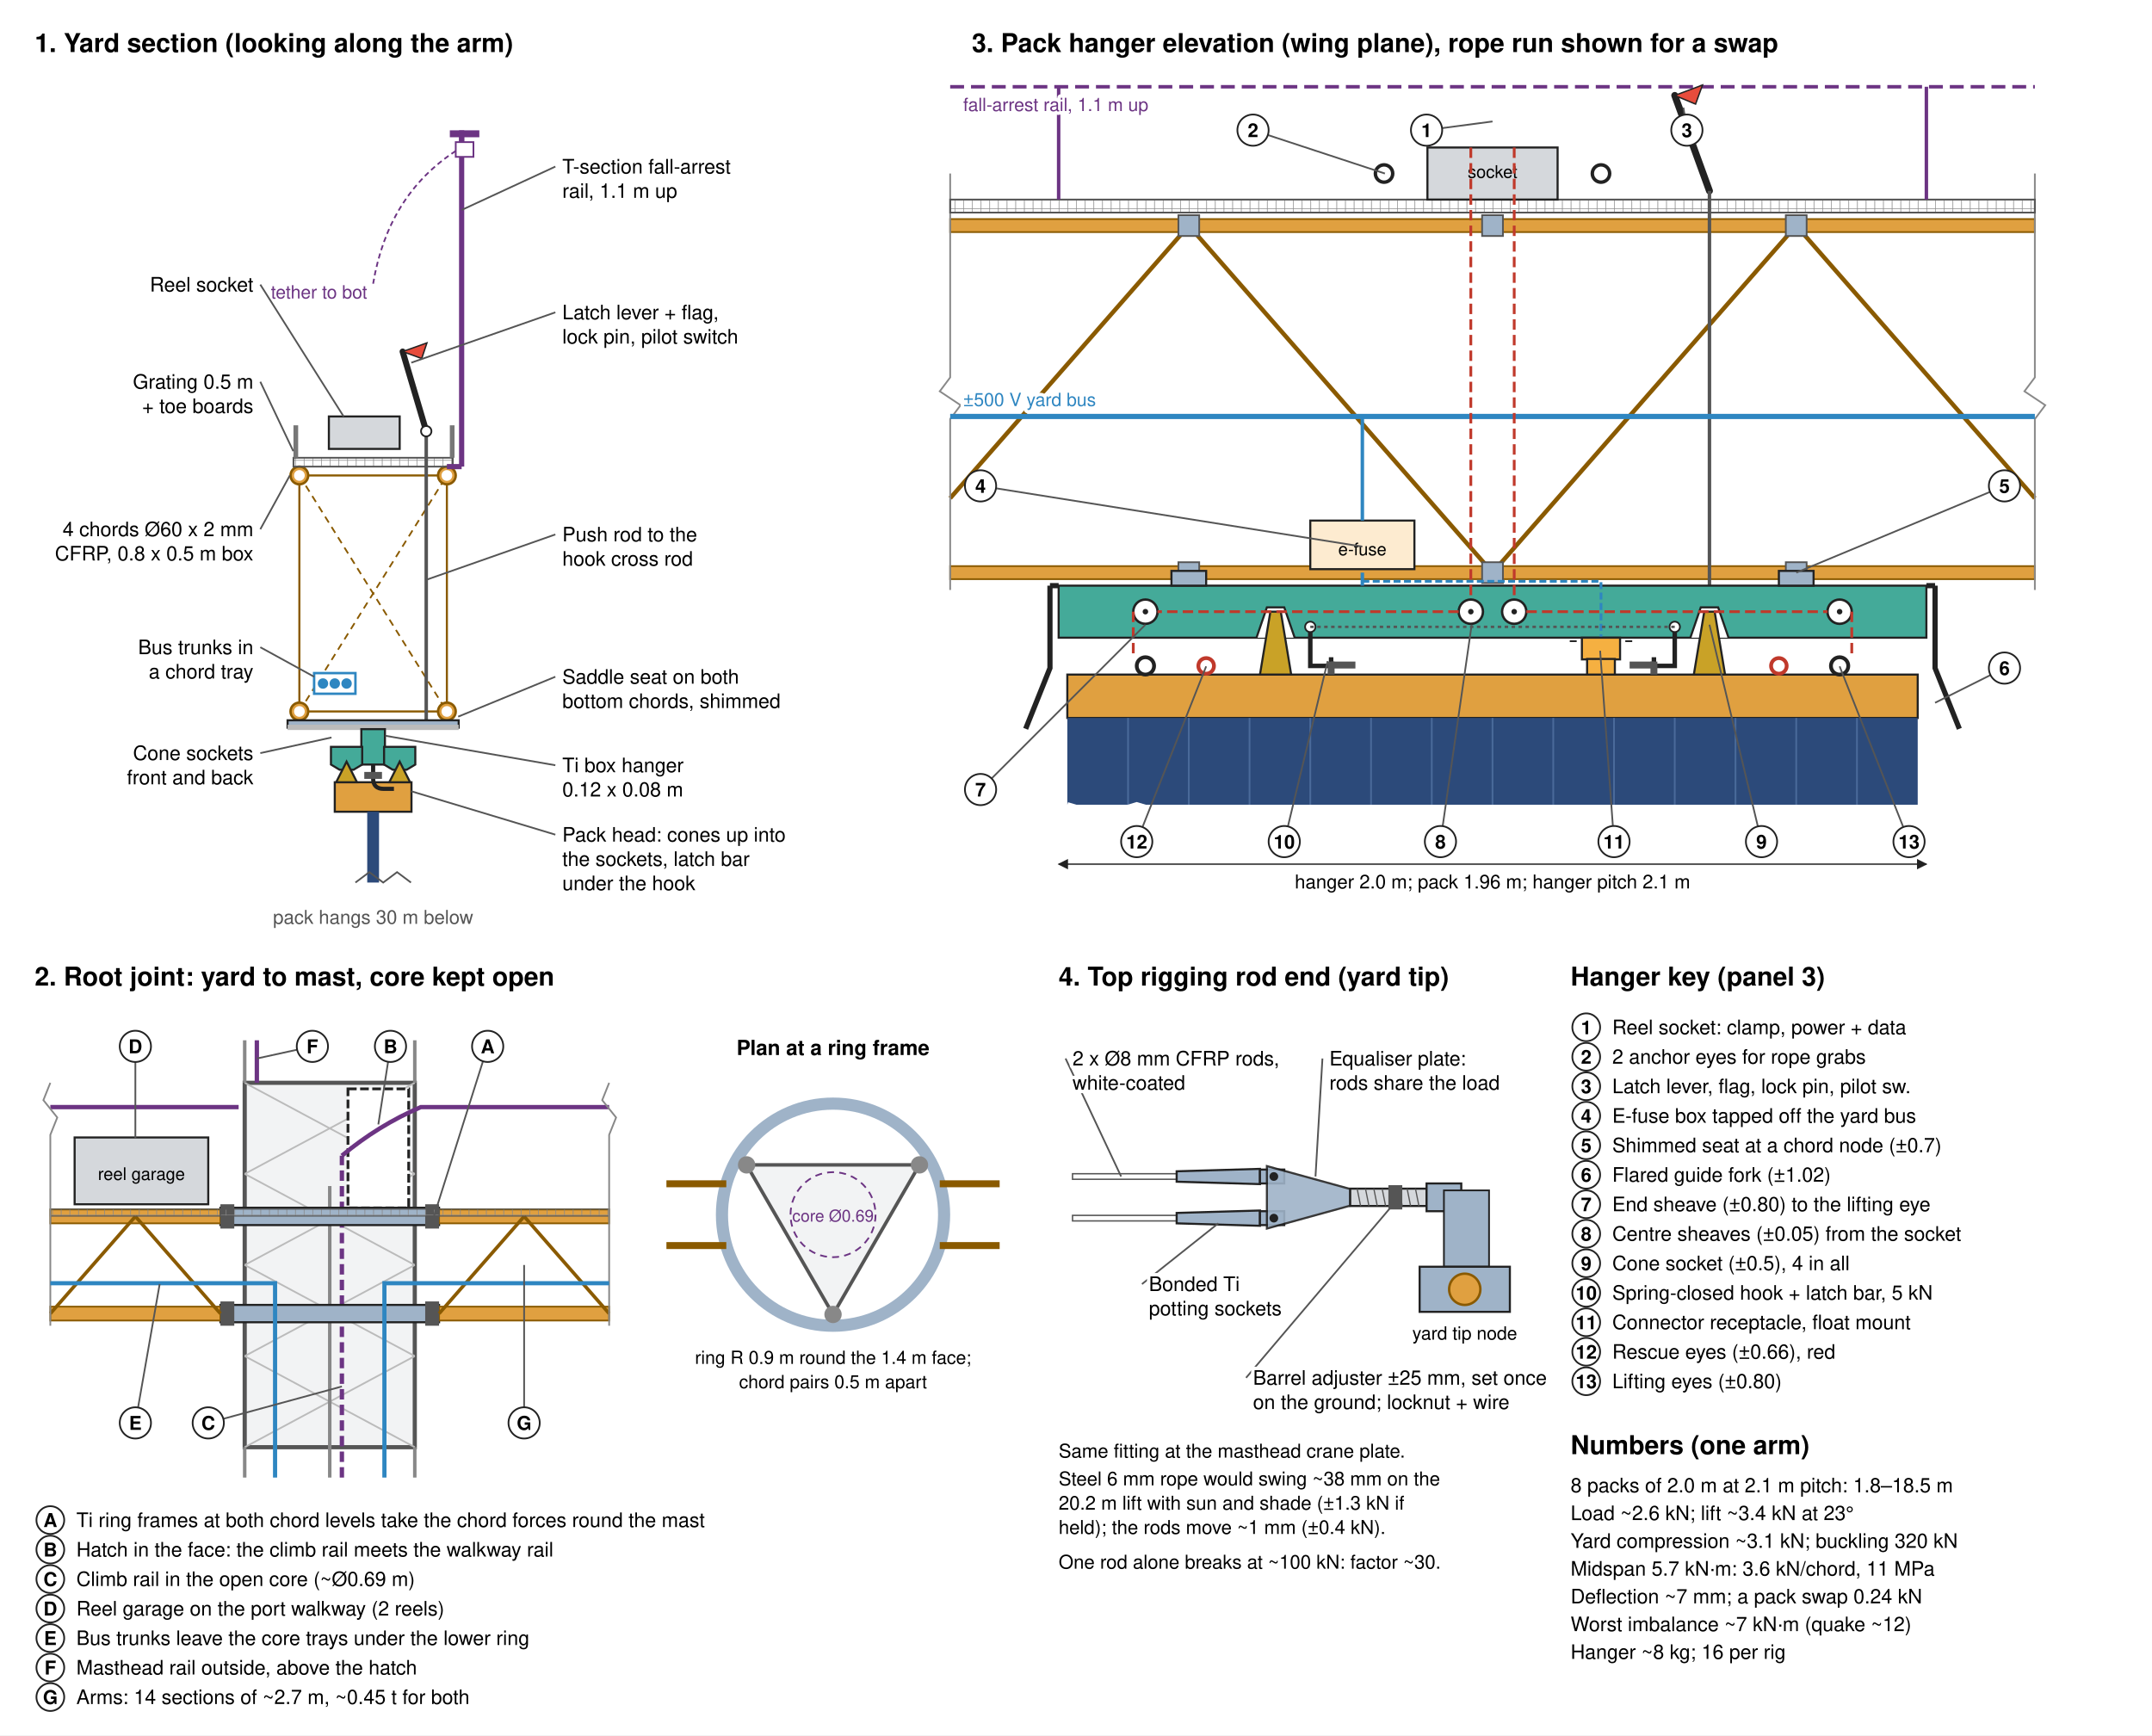
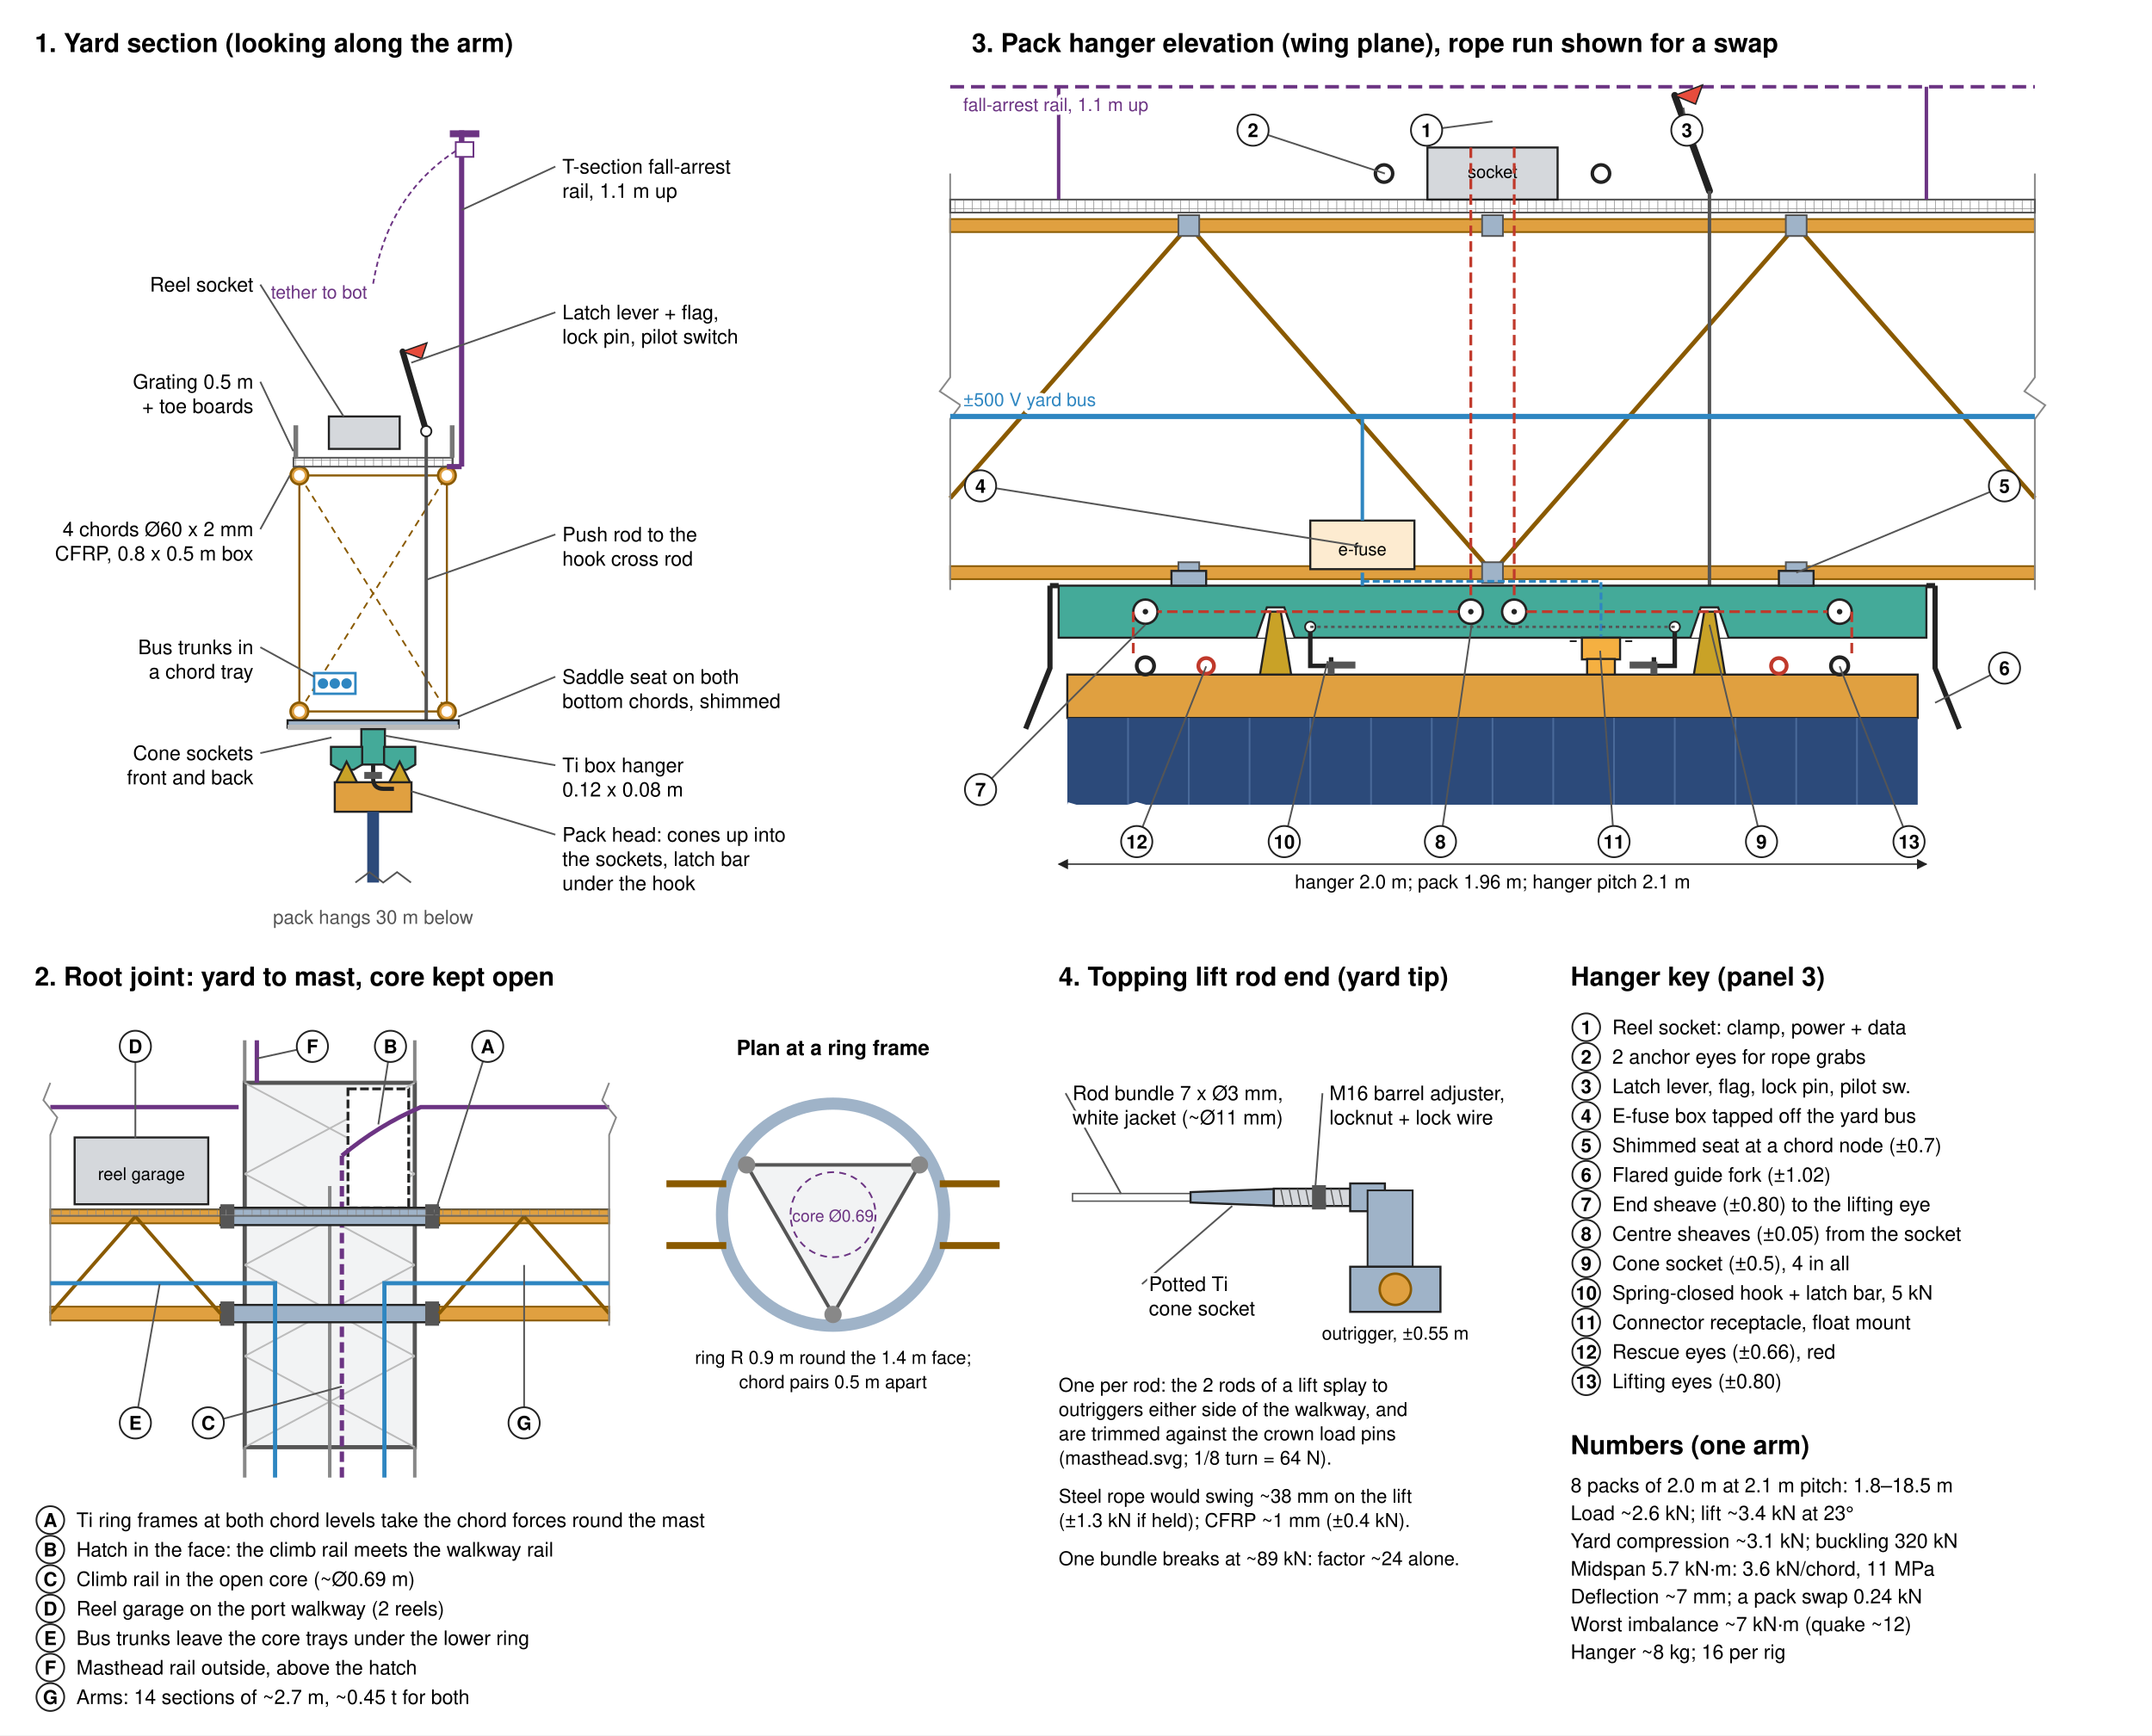
<svg xmlns="http://www.w3.org/2000/svg" viewBox="0 0 1240 1000" font-family="Helvetica, Arial, sans-serif" font-size="12">
  <rect width="1240" height="1000" fill="#fff" />
  <defs>
    <marker id="ar" viewBox="0 0 10 10" refX="9" refY="5" markerWidth="6" markerHeight="6" orient="auto-start-reverse">
      <path d="M0 0L10 5L0 10z" fill="#222" />
    </marker>
    <pattern id="gr" width="5" height="5" patternUnits="userSpaceOnUse">
      <path d="M0 0H5M0 0V5" stroke="#888" stroke-width="0.7" />
    </pattern>
  </defs>
  <style>.s{stroke:#222;stroke-width:1.2}.l{stroke:#555;stroke-width:1;fill:none}.rope{stroke:#c0392b;stroke-width:1.6;fill:none;stroke-dasharray:6 3}text{paint-order:stroke;stroke:#fff;stroke-width:4px;stroke-linejoin:round}.t{font-size:15px;font-weight:bold}.n{font-size:11px;font-weight:bold}</style>
  <text x="20" y="30" class="t">1. Yard section (looking along the arm)</text>
  <line x1="172.5" y1="410" x2="172.5" y2="274.0" stroke="#8a5a00" stroke-width="1.2" />
  <line x1="257.5" y1="410" x2="257.5" y2="274.0" stroke="#8a5a00" stroke-width="1.2" />
  <line x1="172.5" y1="410" x2="257.5" y2="274.0" stroke="#8a5a00" stroke-dasharray="4 3" />
  <line x1="172.5" y1="274.0" x2="257.5" y2="410" stroke="#8a5a00" stroke-dasharray="4 3" />
  <line x1="172.5" y1="410" x2="257.5" y2="410" stroke="#8a5a00" stroke-width="1.2" />
  <line x1="172.5" y1="274.0" x2="257.5" y2="274.0" stroke="#8a5a00" stroke-width="1.2" />
  <rect x="181.0" y="387.9" width="23.8" height="11.9" fill="#fff" stroke="#2e86c1" stroke-width="1.4" />
  <circle cx="186.1" cy="393.9" r="3" fill="#2e86c1" />
  <circle cx="192.9" cy="393.9" r="3" fill="#2e86c1" />
  <circle cx="199.7" cy="393.9" r="3" fill="#2e86c1" />
  <circle cx="172.5" cy="410.0" r="5.1" fill="#e0a040" stroke="#8a5a00" stroke-width="1.4" />
  <circle cx="172.5" cy="410.0" r="3.1" fill="#fff" stroke="none" />
  <circle cx="172.5" cy="274.0" r="5.1" fill="#e0a040" stroke="#8a5a00" stroke-width="1.4" />
  <circle cx="172.5" cy="274.0" r="3.1" fill="#fff" stroke="none" />
  <circle cx="257.5" cy="410.0" r="5.1" fill="#e0a040" stroke="#8a5a00" stroke-width="1.4" />
  <circle cx="257.5" cy="410.0" r="3.1" fill="#fff" stroke="none" />
  <circle cx="257.5" cy="274.0" r="5.1" fill="#e0a040" stroke="#8a5a00" stroke-width="1.4" />
  <circle cx="257.5" cy="274.0" r="3.1" fill="#fff" stroke="none" />
  <rect x="169.1" y="263.8" width="91.8" height="5.1" fill="url(#gr)" stroke="#555" />
  <rect x="169.1" y="245.1" width="2.7" height="18.7" fill="#777" />
  <rect x="259.2" y="245.1" width="2.7" height="18.7" fill="#777" />
  <line x1="266.0" y1="268.9" x2="266.0" y2="78.5" stroke="#6c3483" stroke-width="3" />
  <line x1="257.5" y1="268.9" x2="266.0" y2="268.9" stroke="#6c3483" stroke-width="3" />
  <rect x="259.2" y="75.1" width="17.0" height="4" fill="#6c3483" />
  <rect x="264.5" y="75.1" width="3" height="10" fill="#6c3483" />
  <rect x="262.6" y="81.9" width="10.2" height="8.5" fill="#fff" stroke="#6c3483" />
  <path d="M262.6 87.0 Q223.5 112.5 215.0 163.5" stroke="#6c3483" fill="none" stroke-dasharray="3 2" />
  <text x="211.6" y="172" text-anchor="end" font-size="10.5" fill="#6c3483">tether to bot</text>
  <rect x="189.5" y="240.0" width="40.8" height="18.7" fill="#d5d8dc" class="s" />
  <line x1="245.6" y1="416.8" x2="245.6" y2="248.5" stroke="#555" stroke-width="2" />
  <line x1="245.6" y1="248.5" x2="232.0" y2="202.6" stroke="#222" stroke-width="3.5" stroke-linecap="round" />
  <path d="M232.0 202.6 l14 -5 l-3 9 z" fill="#e74c3c" stroke="#222" stroke-width="0.8" />
  <circle cx="245.6" cy="248.5" r="3" fill="#fff" stroke="#222" />
  <rect x="165.7" y="415.1" width="98.6" height="4.25" fill="#9fb3c8" class="s" />
  <rect x="165.7" y="417.65" width="98.6" height="3.04" fill="#bbb" />
  <rect x="208.2" y="420.2" width="13.6" height="20.4" fill="#4a9" class="s" />
  <path d="M190.7 430.4 h18 v10.2 l-5 3 h-8 l-5 -3 z" fill="#4a9" class="s" />
  <path d="M221.3 430.4 h18 v10.2 l-5 3 h-8 l-5 -3 z" fill="#4a9" class="s" />
  <rect x="192.9" y="450.8" width="44.2" height="17.0" fill="#e0a040" class="s" />
  <path d="M193.7 450.8 L199.7 438.9 L205.7 450.8 z" fill="#c9a227" class="s" />
  <path d="M224.3 450.8 L230.3 438.9 L236.3 450.8 z" fill="#c9a227" class="s" />
  <path d="M215.0 440.6 v8 q0 6 6 6 h6" stroke="#222" stroke-width="2.4" fill="none" />
  <rect x="209.9" y="444.85" width="10.2" height="4" fill="#555" />
  <rect x="211.6" y="467.8" width="6.8" height="40.8" fill="#2c4a7a" />
  <path d="M204.8 508.6 l8 -6 l8 6 l8 -6 l8 6" stroke="#555" fill="none" />
  <path d="M167 274L150 305" class="l" />
  <text x="146" y="309" text-anchor="end" font-size="11.5">4 chords Ø60 x 2 mm</text>
  <text x="146" y="323" text-anchor="end" font-size="11.5">CFRP, 0.8 x 0.5 m box</text>
  <path d="M169 260L150 220" class="l" />
  <text x="146" y="224" text-anchor="end" font-size="11.5">Grating 0.5 m</text>
  <text x="146" y="238" text-anchor="end" font-size="11.5">+ toe boards</text>
  <path d="M198 240L150 164" class="l" />
  <text x="146" y="168" text-anchor="end" font-size="11.5">Reel socket</text>
  <path d="M266 121L320 96" class="l" />
  <text x="324" y="100" text-anchor="start" font-size="11.5">T-section fall-arrest</text>
  <text x="324" y="114" text-anchor="start" font-size="11.5">rail, 1.1 m up</text>
  <path d="M237 209L320 180" class="l" />
  <text x="324" y="184" text-anchor="start" font-size="11.5">Latch lever + flag,</text>
  <text x="324" y="198" text-anchor="start" font-size="11.5">lock pin, pilot switch</text>
  <path d="M246 334L320 308" class="l" />
  <text x="324" y="312" text-anchor="start" font-size="11.5">Push rod to the</text>
  <text x="324" y="326" text-anchor="start" font-size="11.5">hook cross rod</text>
  <path d="M181 390L150 373" class="l" />
  <text x="146" y="377" text-anchor="end" font-size="11.5">Bus trunks in</text>
  <text x="146" y="391" text-anchor="end" font-size="11.5">a chord tray</text>
  <path d="M264 413L320 390" class="l" />
  <text x="324" y="394" text-anchor="start" font-size="11.5">Saddle seat on both</text>
  <text x="324" y="408" text-anchor="start" font-size="11.5">bottom chords, shimmed</text>
  <path d="M222 424L320 441" class="l" />
  <text x="324" y="445" text-anchor="start" font-size="11.5">Ti box hanger</text>
  <text x="324" y="459" text-anchor="start" font-size="11.5">0.12 x 0.08 m</text>
  <path d="M237 456L320 481" class="l" />
  <text x="324" y="485" text-anchor="start" font-size="11.5">Pack head: cones up into</text>
  <text x="324" y="499" text-anchor="start" font-size="11.5">the sockets, latch bar</text>
  <text x="324" y="513" text-anchor="start" font-size="11.5">under the hook</text>
  <path d="M191 425L150 434" class="l" />
  <text x="146" y="438" text-anchor="end" font-size="11.5">Cone sockets</text>
  <text x="146" y="452" text-anchor="end" font-size="11.5">front and back</text>
  <text x="215" y="532.4" text-anchor="middle" font-size="11" fill="#555">pack hangs 30 m below</text>
  <text x="560" y="30" class="t">3. Pack hanger elevation (wing plane), rope run shown for a swap</text>
  <rect x="547.5" y="326.25" width="625.0" height="7.5" fill="#e0a040" stroke="#8a5a00" />
  <rect x="547.5" y="126.25" width="625.0" height="7.5" fill="#e0a040" stroke="#8a5a00" />
  <line x1="547.5" y1="287.1" x2="685.0" y2="130.0" stroke="#8a5a00" stroke-width="2.5" />
  <line x1="685.0" y1="130.0" x2="860.0" y2="330.0" stroke="#8a5a00" stroke-width="2.5" />
  <line x1="860.0" y1="330.0" x2="1035.0" y2="130.0" stroke="#8a5a00" stroke-width="2.5" />
  <line x1="1035.0" y1="130.0" x2="1172.5" y2="287.1" stroke="#8a5a00" stroke-width="2.5" />
  <rect x="679.0" y="324" width="12" height="12" fill="#9fb3c8" stroke="#555" />
  <rect x="679.0" y="124.0" width="12" height="12" fill="#9fb3c8" stroke="#555" />
  <rect x="854" y="324" width="12" height="12" fill="#9fb3c8" stroke="#555" />
  <rect x="854" y="124.0" width="12" height="12" fill="#9fb3c8" stroke="#555" />
  <rect x="1029.0" y="324" width="12" height="12" fill="#9fb3c8" stroke="#555" />
  <rect x="1029.0" y="124.0" width="12" height="12" fill="#9fb3c8" stroke="#555" />
  <path d="M547.5 100.0 V217.5 l-6 8 l12 8 l-6 8 V340.0" stroke="#888" fill="none" />
  <path d="M1172.5 100.0 V217.5 l-6 8 l12 8 l-6 8 V340.0" stroke="#888" fill="none" />
  <rect x="547.5" y="115.0" width="625.0" height="7.5" fill="url(#gr)" stroke="#555" />
  <line x1="610.0" y1="115.0" x2="610.0" y2="50.0" stroke="#6c3483" stroke-width="2" />
  <line x1="1110.0" y1="115.0" x2="1110.0" y2="50.0" stroke="#6c3483" stroke-width="2" />
  <line x1="547.5" y1="50.0" x2="1172.5" y2="50.0" stroke="#6c3483" stroke-width="2" stroke-dasharray="8 4" />
  <rect x="822.5" y="85.0" width="75.0" height="30.0" fill="#d5d8dc" class="s" />
  <text x="860" y="102.5" text-anchor="middle" font-size="10" style="stroke:none">socket</text>
  <circle cx="797.5" cy="100.0" r="5" fill="none" stroke="#222" stroke-width="2" />
  <circle cx="922.5" cy="100.0" r="5" fill="none" stroke="#222" stroke-width="2" />
  <line x1="985.0" y1="110.0" x2="965.0" y2="55.0" stroke="#222" stroke-width="4" stroke-linecap="round" />
  <path d="M965.0 55.0 l16 -6 l-4 11 z" fill="#e74c3c" stroke="#222" stroke-width="0.8" />
  <line x1="985.0" y1="110.0" x2="985.0" y2="350.0" stroke="#555" stroke-width="2" />
  <rect x="610.0" y="337.5" width="500.0" height="30.0" fill="#4a9" class="s" />
  <rect x="675.0" y="329" width="20" height="8.5" fill="#9fb3c8" class="s" />
  <rect x="1025.0" y="329" width="20" height="8.5" fill="#9fb3c8" class="s" />
  <rect x="755.0" y="300.0" width="60.0" height="28.0" fill="#fdebd0" class="s" />
  <text x="785.0" y="320.0" text-anchor="middle" font-size="10" style="stroke:none">e-fuse</text>
  <line x1="785.0" y1="300.0" x2="785.0" y2="240.0" stroke="#2e86c1" stroke-width="2" />
  <line x1="547.5" y1="240.0" x2="1172.5" y2="240.0" stroke="#2e86c1" stroke-width="3" />
  <line x1="785.0" y1="330.0" x2="785.0" y2="337.5" stroke="#2e86c1" stroke-width="2" />
  <path d="M785.0 335.0 H922.5 V367.5" stroke="#2e86c1" stroke-width="1.6" fill="none" stroke-dasharray="4 2" />
  <path d="M605.0 337.5 V385.0 L591.0 420.0" stroke="#222" stroke-width="3" fill="none" />
  <path d="M610.0 337.5 H605.0" stroke="#222" stroke-width="3" />
  <path d="M1115.0 337.5 V385.0 L1129.0 420.0" stroke="#222" stroke-width="3" fill="none" />
  <path d="M1110.0 337.5 H1115.0" stroke="#222" stroke-width="3" />
  <circle cx="847.5" cy="352.5" r="7" fill="#fff" stroke="#222" stroke-width="1.4" />
  <circle cx="847.5" cy="352.5" r="1.6" fill="#222" />
  <circle cx="872.5" cy="352.5" r="7" fill="#fff" stroke="#222" stroke-width="1.4" />
  <circle cx="872.5" cy="352.5" r="1.6" fill="#222" />
  <circle cx="660.0" cy="352.5" r="7" fill="#fff" stroke="#222" stroke-width="1.4" />
  <circle cx="660.0" cy="352.5" r="1.6" fill="#222" />
  <circle cx="1060.0" cy="352.5" r="7" fill="#fff" stroke="#222" stroke-width="1.4" />
  <circle cx="1060.0" cy="352.5" r="1.6" fill="#222" />
  <path d="M724.0 367.5 L730.0 350.0 H740.0 L746.0 367.5" fill="#fff" stroke="#222" stroke-width="1.2" />
  <path d="M755.0 361.25 V383.75 h12 v-5" stroke="#222" stroke-width="2.6" fill="none" />
  <circle cx="755.0" cy="361.25" r="3" fill="#fff" stroke="#222" />
  <path d="M974.0 367.5 L980.0 350.0 H990.0 L996.0 367.5" fill="#fff" stroke="#222" stroke-width="1.2" />
  <path d="M965.0 361.25 V383.75 h-12 v-5" stroke="#222" stroke-width="2.6" fill="none" />
  <circle cx="965.0" cy="361.25" r="3" fill="#fff" stroke="#222" />
  <line x1="755.0" y1="361.25" x2="965.0" y2="361.25" stroke="#555" stroke-width="1.4" stroke-dasharray="2 2" />
  <rect x="911.5" y="367.5" width="22" height="12.5" fill="#f5b041" class="s" />
  <path d="M908.5 369.5 h-4 M936.5 369.5 h4" stroke="#222" />
  <rect x="615.0" y="388.75" width="490.0" height="25.0" fill="#e0a040" class="s" />
  <rect x="615.0" y="413.75" width="490.0" height="50.0" fill="#2c4a7a" />
  <line x1="650.0" y1="413.75" x2="650.0" y2="463.75" stroke="#4a6a9a" />
  <line x1="685.0" y1="413.75" x2="685.0" y2="463.75" stroke="#4a6a9a" />
  <line x1="720.0" y1="413.75" x2="720.0" y2="463.75" stroke="#4a6a9a" />
  <line x1="755.0" y1="413.75" x2="755.0" y2="463.75" stroke="#4a6a9a" />
  <line x1="790.0" y1="413.75" x2="790.0" y2="463.75" stroke="#4a6a9a" />
  <line x1="825.0" y1="413.75" x2="825.0" y2="463.75" stroke="#4a6a9a" />
  <line x1="860.0" y1="413.75" x2="860.0" y2="463.75" stroke="#4a6a9a" />
  <line x1="895.0" y1="413.75" x2="895.0" y2="463.75" stroke="#4a6a9a" />
  <line x1="930.0" y1="413.75" x2="930.0" y2="463.75" stroke="#4a6a9a" />
  <line x1="965.0" y1="413.75" x2="965.0" y2="463.75" stroke="#4a6a9a" />
  <line x1="1000.0" y1="413.75" x2="1000.0" y2="463.75" stroke="#4a6a9a" />
  <line x1="1035.0" y1="413.75" x2="1035.0" y2="463.75" stroke="#4a6a9a" />
  <line x1="1070.0" y1="413.75" x2="1070.0" y2="463.75" stroke="#4a6a9a" />
  <path d="M615.0 463.75 l20 6 l20 -6 l20 6" stroke="#fff" fill="none" stroke-width="3" />
  <path d="M726.0 388.75 L732.0 352.5 H738.0 L744.0 388.75 z" fill="#c9a227" class="s" />
  <rect x="765.0" y="381.25" width="4" height="7.5" fill="#555" />
  <rect x="767.0" y="381.25" width="14" height="4" fill="#555" />
  <circle cx="660.0" cy="383.75" r="5" fill="none" stroke="#222" stroke-width="2.2" />
  <circle cx="695.0" cy="383.75" r="4.5" fill="none" stroke="#c0392b" stroke-width="2.2" />
  <path d="M976.0 388.75 L982.0 352.5 H988.0 L994.0 388.75 z" fill="#c9a227" class="s" />
  <rect x="951.0" y="381.25" width="4" height="7.5" fill="#555" />
  <rect x="939.0" y="381.25" width="14" height="4" fill="#555" />
  <circle cx="1060.0" cy="383.75" r="5" fill="none" stroke="#222" stroke-width="2.2" />
  <circle cx="1025.0" cy="383.75" r="4.5" fill="none" stroke="#c0392b" stroke-width="2.2" />
  <rect x="914.5" y="379.75" width="16" height="9" fill="#f5b041" class="s" />
  <path d="M847.5 85.0 V345.5 M840.5 352.5 H667.0 M653.0 352.5 V378.75" class="rope" />
  <path d="M872.5 85.0 V345.5 M879.5 352.5 H1053.0 M1067.0 352.5 V378.75" class="rope" />
  <path d="M860 70L822 75" class="l" />
  <circle cx="822" cy="75" r="9" fill="#fff" stroke="#222" />
  <text x="822" y="79" text-anchor="middle" class="n" style="stroke:none">1</text>
  <path d="M798 100L722 75" class="l" />
  <circle cx="722" cy="75" r="9" fill="#fff" stroke="#222" />
  <text x="722" y="79" text-anchor="middle" class="n" style="stroke:none">2</text>
  <path d="M970 62L972 75" class="l" />
  <circle cx="972" cy="75" r="9" fill="#fff" stroke="#222" />
  <text x="972" y="79" text-anchor="middle" class="n" style="stroke:none">3</text>
  <path d="M785 315L565 280" class="l" />
  <circle cx="565" cy="280" r="9" fill="#fff" stroke="#222" />
  <text x="565" y="284" text-anchor="middle" class="n" style="stroke:none">4</text>
  <path d="M1035 330L1155 280" class="l" />
  <circle cx="1155" cy="280" r="9" fill="#fff" stroke="#222" />
  <text x="1155" y="284" text-anchor="middle" class="n" style="stroke:none">5</text>
  <path d="M1115 405L1155 385" class="l" />
  <circle cx="1155" cy="385" r="9" fill="#fff" stroke="#222" />
  <text x="1155" y="389" text-anchor="middle" class="n" style="stroke:none">6</text>
  <path d="M660 360L565 455" class="l" />
  <circle cx="565" cy="455" r="9" fill="#fff" stroke="#222" />
  <text x="565" y="459" text-anchor="middle" class="n" style="stroke:none">7</text>
  <path d="M848 360L830 485" class="l" />
  <circle cx="830" cy="485" r="9" fill="#fff" stroke="#222" />
  <text x="830" y="489" text-anchor="middle" class="n" style="stroke:none">8</text>
  <path d="M985 360L1015 485" class="l" />
  <circle cx="1015" cy="485" r="9" fill="#fff" stroke="#222" />
  <text x="1015" y="489" text-anchor="middle" class="n" style="stroke:none">9</text>
  <path d="M765 381L740 485" class="l" />
  <circle cx="740" cy="485" r="9" fill="#fff" stroke="#222" />
  <text x="740" y="489" text-anchor="middle" class="n" style="stroke:none">10</text>
  <path d="M922 375L930 485" class="l" />
  <circle cx="930" cy="485" r="9" fill="#fff" stroke="#222" />
  <text x="930" y="489" text-anchor="middle" class="n" style="stroke:none">11</text>
  <path d="M695 384L655 485" class="l" />
  <circle cx="655" cy="485" r="9" fill="#fff" stroke="#222" />
  <text x="655" y="489" text-anchor="middle" class="n" style="stroke:none">12</text>
  <path d="M1060 384L1100 485" class="l" />
  <circle cx="1100" cy="485" r="9" fill="#fff" stroke="#222" />
  <text x="1100" y="489" text-anchor="middle" class="n" style="stroke:none">13</text>
  <text x="555.0" y="64.0" font-size="10.5" fill="#6c3483">fall-arrest rail, 1.1 m up</text>
  <text x="555.0" y="234.0" font-size="10.5" fill="#2e86c1">±500 V yard bus</text>
  <path d="M610.0 498H1110.0" class="l" marker-start="url(#ar)" marker-end="url(#ar)" />
  <text x="860" y="512" text-anchor="middle" font-size="11">hanger 2.0 m; pack 1.96 m; hanger pitch 2.1 m</text>
  <text x="20" y="568" class="t">2. Root joint: yard to mast, core kept open</text>
  <rect x="141.0" y="624.0" width="98.0" height="210.0" fill="#f2f3f4" stroke="#555" stroke-width="2.4" />
  <path d="M141.0 834.0 L239.0 781.5 M239.0 834.0 L141.0 781.5" stroke="#bbb" />
  <path d="M141.0 781.5 L239.0 729.0 M239.0 781.5 L141.0 729.0" stroke="#bbb" />
  <path d="M141.0 729.0 L239.0 676.5 M239.0 729.0 L141.0 676.5" stroke="#bbb" />
  <path d="M141.0 676.5 L239.0 624.0 M239.0 676.5 L141.0 624.0" stroke="#bbb" />
  <line x1="190" y1="851.5" x2="190" y2="683.5" stroke="#888" stroke-width="2" />
  <line x1="141.0" y1="851.5" x2="141.0" y2="834.0" stroke="#888" stroke-width="2" />
  <line x1="239.0" y1="851.5" x2="239.0" y2="834.0" stroke="#888" stroke-width="2" />
  <line x1="197.0" y1="851.5" x2="197.0" y2="666.0" stroke="#6c3483" stroke-width="2.5" stroke-dasharray="6 3" />
  <rect x="200.5" y="627.5" width="35.0" height="68.6" fill="#fff" stroke="#222" stroke-width="1.6" stroke-dasharray="5 2" />
  <path d="M197.0 666.0 Q218.0 648.5 242.5 638.0 H351.0" stroke="#6c3483" stroke-width="2.5" fill="none" />
  <line x1="137.5" y1="638.0" x2="29.0" y2="638.0" stroke="#6c3483" stroke-width="2.5" />
  <rect x="127.0" y="752" width="126.0" height="10" fill="#9fb3c8" class="s" />
  <rect x="127.0" y="696.0" width="126.0" height="10" fill="#9fb3c8" class="s" />
  <rect x="29.0" y="753" width="98.0" height="8" fill="#e0a040" stroke="#8a5a00" />
  <rect x="127.0" y="750" width="8" height="14" fill="#555" />
  <rect x="29.0" y="697.0" width="98.0" height="8" fill="#e0a040" stroke="#8a5a00" />
  <rect x="127.0" y="694.0" width="8" height="14" fill="#555" />
  <line x1="127.0" y1="757" x2="78.0" y2="701.0" stroke="#8a5a00" stroke-width="2" />
  <line x1="78.0" y1="701.0" x2="29.0" y2="757" stroke="#8a5a00" stroke-width="2" />
  <rect x="29.0" y="696.8" width="98.0" height="4" fill="url(#gr)" stroke="#555" stroke-width="0.6" />
  <path d="M29.0 624.0 l-4 10 l8 10 l-4 10 V764.0" stroke="#888" fill="none" />
  <rect x="253.0" y="753" width="98.0" height="8" fill="#e0a040" stroke="#8a5a00" />
  <rect x="245.0" y="750" width="8" height="14" fill="#555" />
  <rect x="253.0" y="697.0" width="98.0" height="8" fill="#e0a040" stroke="#8a5a00" />
  <rect x="245.0" y="694.0" width="8" height="14" fill="#555" />
  <line x1="253.0" y1="757" x2="302.0" y2="701.0" stroke="#8a5a00" stroke-width="2" />
  <line x1="302.0" y1="701.0" x2="351.0" y2="757" stroke="#8a5a00" stroke-width="2" />
  <rect x="253.0" y="696.8" width="98.0" height="4" fill="url(#gr)" stroke="#555" stroke-width="0.6" />
  <path d="M351.0 624.0 l-4 10 l8 10 l-4 10 V764.0" stroke="#888" fill="none" />
  <rect x="127.0" y="696.8" width="126.0" height="4" fill="url(#gr)" stroke="#555" stroke-width="0.6" />
  <rect x="43.0" y="655.5" width="77.0" height="38.5" fill="#d5d8dc" class="s" />
  <text x="81.5" y="680.0" text-anchor="middle" font-size="10" style="stroke:none">reel garage</text>
  <path d="M158.5 851.5 V739.5 H29.0 M221.5 851.5 V739.5 H351.0" stroke="#2e86c1" stroke-width="2.4" fill="none" />
  <line x1="148.0" y1="624.0" x2="148.0" y2="599.5" stroke="#6c3483" stroke-width="2.5" />
  <line x1="141.0" y1="624.0" x2="141.0" y2="599.5" stroke="#888" stroke-width="2" />
  <line x1="239.0" y1="624.0" x2="239.0" y2="599.5" stroke="#888" stroke-width="2" />
  <path d="M250 701L281 603" class="l" />
  <circle cx="281" cy="603" r="9" fill="#fff" stroke="#222" />
  <text x="281" y="607" text-anchor="middle" class="n" style="stroke:none">A</text>
  <path d="M218 648L225 603" class="l" />
  <circle cx="225" cy="603" r="9" fill="#fff" stroke="#222" />
  <text x="225" y="607" text-anchor="middle" class="n" style="stroke:none">B</text>
  <path d="M197 799L120 820" class="l" />
  <circle cx="120" cy="820" r="9" fill="#fff" stroke="#222" />
  <text x="120" y="824" text-anchor="middle" class="n" style="stroke:none">C</text>
  <path d="M78 656L78 603" class="l" />
  <circle cx="78" cy="603" r="9" fill="#fff" stroke="#222" />
  <text x="78" y="607" text-anchor="middle" class="n" style="stroke:none">D</text>
  <path d="M92 740L78 820" class="l" />
  <circle cx="78" cy="820" r="9" fill="#fff" stroke="#222" />
  <text x="78" y="824" text-anchor="middle" class="n" style="stroke:none">E</text>
  <path d="M148 610L180 603" class="l" />
  <circle cx="180" cy="603" r="9" fill="#fff" stroke="#222" />
  <text x="180" y="607" text-anchor="middle" class="n" style="stroke:none">F</text>
  <path d="M302 729L302 820" class="l" />
  <circle cx="302" cy="820" r="9" fill="#fff" stroke="#222" />
  <text x="302" y="824" text-anchor="middle" class="n" style="stroke:none">G</text>
  <text x="480" y="608" text-anchor="middle" font-size="12" font-weight="bold">Plan at a ring frame</text>
  <circle cx="480" cy="700" r="64" fill="none" stroke="#9fb3c8" stroke-width="7" />
  <polygon points="480.0,757.5 430.2,671.3 529.8,671.3" fill="#f2f3f4" stroke="#555" stroke-width="2" />
  <circle cx="480.0" cy="757.5" r="5" fill="#888" />
  <circle cx="430.2" cy="671.3" r="5" fill="#888" />
  <circle cx="529.8" cy="671.3" r="5" fill="#888" />
  <circle cx="480" cy="700" r="24.5" fill="none" stroke="#6c3483" stroke-dasharray="4 3" />
  <line x1="418.5" y1="682.2" x2="384.0" y2="682.2" stroke="#8a5a00" stroke-width="4" />
  <line x1="418.5" y1="717.8" x2="384.0" y2="717.8" stroke="#8a5a00" stroke-width="4" />
  <line x1="541.5" y1="682.2" x2="576.0" y2="682.2" stroke="#8a5a00" stroke-width="4" />
  <line x1="541.5" y1="717.8" x2="576.0" y2="717.8" stroke="#8a5a00" stroke-width="4" />
  <text x="480" y="704" text-anchor="middle" font-size="9.5" fill="#6c3483" style="stroke:none">core Ø0.69</text>
  <text x="480" y="786" text-anchor="middle" font-size="10.5">ring R 0.9 m round the 1.4 m face;</text>
  <text x="480" y="800" text-anchor="middle" font-size="10.5">chord pairs 0.5 m apart</text>
  <circle cx="29" cy="876" r="8" fill="#fff" stroke="#222" />
  <text x="29" y="880" text-anchor="middle" class="n" style="stroke:none">A</text>
  <text x="44" y="880" font-size="11.5">Ti ring frames at both chord levels take the chord forces round the mast</text>
  <circle cx="29" cy="893" r="8" fill="#fff" stroke="#222" />
  <text x="29" y="897" text-anchor="middle" class="n" style="stroke:none">B</text>
  <text x="44" y="897" font-size="11.5">Hatch in the face: the climb rail meets the walkway rail</text>
  <circle cx="29" cy="910" r="8" fill="#fff" stroke="#222" />
  <text x="29" y="914" text-anchor="middle" class="n" style="stroke:none">C</text>
  <text x="44" y="914" font-size="11.5">Climb rail in the open core (~Ø0.69 m)</text>
  <circle cx="29" cy="927" r="8" fill="#fff" stroke="#222" />
  <text x="29" y="931" text-anchor="middle" class="n" style="stroke:none">D</text>
  <text x="44" y="931" font-size="11.5">Reel garage on the port walkway (2 reels)</text>
  <circle cx="29" cy="944" r="8" fill="#fff" stroke="#222" />
  <text x="29" y="948" text-anchor="middle" class="n" style="stroke:none">E</text>
  <text x="44" y="948" font-size="11.5">Bus trunks leave the core trays under the lower ring</text>
  <circle cx="29" cy="961" r="8" fill="#fff" stroke="#222" />
  <text x="29" y="965" text-anchor="middle" class="n" style="stroke:none">F</text>
  <text x="44" y="965" font-size="11.5">Masthead rail outside, above the hatch</text>
  <circle cx="29" cy="978" r="8" fill="#fff" stroke="#222" />
  <text x="29" y="982" text-anchor="middle" class="n" style="stroke:none">G</text>
  <text x="44" y="982" font-size="11.5">Arms: 14 sections of ~2.7 m, ~0.45 t for both</text>
-   <text x="610" y="568" class="t">4. Top rigging rod end (yard tip)</text>
-   <rect x="618" y="676.4" width="60.0" height="3.2" fill="#fdfefe" stroke="#555" stroke-width="0.8" />
-   <path d="M678.0 675.0 L726.0 673.6 V682.4 L678.0 681.0 z" fill="#9fb3c8" class="s" />
-   <rect x="726.0" y="674.0" width="14" height="8" fill="#9fb3c8" class="s" />
-   <circle cx="734.0" cy="678.0" r="2.5" fill="#222" />
-   <rect x="618" y="700.4" width="60.0" height="3.2" fill="#fdfefe" stroke="#555" stroke-width="0.8" />
-   <path d="M678.0 699.0 L726.0 697.6 V706.4 L678.0 705.0 z" fill="#9fb3c8" class="s" />
-   <rect x="726.0" y="698.0" width="14" height="8" fill="#9fb3c8" class="s" />
-   <circle cx="734.0" cy="702.0" r="2.5" fill="#222" />
-   <path d="M730.0 672.0 L778.0 685.2 V694.8 L730.0 708.0 z" fill="#9fb3c8" class="s" opacity="0.9" />
-   <circle cx="734.0" cy="678.0" r="2.5" fill="#222" />
-   <circle cx="734.0" cy="702.0" r="2.5" fill="#222" />
-   <rect x="778.0" y="685" width="44.0" height="10" fill="#d5d8dc" class="s" />
-   <line x1="782.0" y1="685" x2="784.0" y2="695" stroke="#555" stroke-width="0.7" />
-   <line x1="786.8" y1="685" x2="788.8" y2="695" stroke="#555" stroke-width="0.7" />
-   <line x1="791.6" y1="685" x2="793.6" y2="695" stroke="#555" stroke-width="0.7" />
-   <line x1="796.4" y1="685" x2="798.4" y2="695" stroke="#555" stroke-width="0.7" />
-   <line x1="801.2" y1="685" x2="803.2" y2="695" stroke="#555" stroke-width="0.7" />
-   <line x1="806.0" y1="685" x2="808.0" y2="695" stroke="#555" stroke-width="0.7" />
-   <line x1="810.8" y1="685" x2="812.8" y2="695" stroke="#555" stroke-width="0.7" />
-   <line x1="815.6" y1="685" x2="817.6" y2="695" stroke="#555" stroke-width="0.7" />
-   <rect x="800.0" y="683" width="8" height="14" fill="#555" />
-   <path d="M822.0 682 H842.0 V698 H822.0 z" fill="#9fb3c8" class="s" />
-   <circle cx="836.0" cy="690" r="3" fill="#222" />
-   <path d="M832.0 686 H858.0 V730 H832.0 z" fill="#9fb3c8" stroke="#222" />
-   <rect x="818.0" y="730" width="52.0" height="26" fill="#9fb3c8" class="s" />
-   <circle cx="844.0" cy="743" r="9" fill="#e0a040" stroke="#8a5a00" stroke-width="1.4" />
-   <text x="844.0" y="772" text-anchor="middle" font-size="10.5">yard tip node</text>
-   <path d="M646 678L614 610" class="l" />
-   <text x="618" y="614" text-anchor="start" font-size="11.5">2 x Ø8 mm CFRP rods,</text>
-   <text x="618" y="628" text-anchor="start" font-size="11.5">white-coated</text>
-   <path d="M702 705L658 740" class="l" />
-   <text x="662" y="744" text-anchor="start" font-size="11.5">Bonded Ti</text>
-   <text x="662" y="758" text-anchor="start" font-size="11.5">potting sockets</text>
-   <path d="M758 678L762 610" class="l" />
-   <text x="766" y="614" text-anchor="start" font-size="11.5">Equaliser plate:</text>
-   <text x="766" y="628" text-anchor="start" font-size="11.5">rods share the load</text>
-   <path d="M802 695L718 794" class="l" />
-   <text x="722" y="798" text-anchor="start" font-size="11.5">Barrel adjuster ±25 mm, set once</text>
-   <text x="722" y="812" text-anchor="start" font-size="11.5">on the ground; locknut + wire</text>
-   <text x="610" y="840" font-size="11">Same fitting at the masthead crane plate.</text>
-   <text x="610" y="856" font-size="11">Steel 6 mm rope would swing ~38 mm on the</text>
-   <text x="610" y="870" font-size="11">20.2 m lift with sun and shade (±1.3 kN if</text>
-   <text x="610" y="884" font-size="11">held); the rods move ~1 mm (±0.4 kN).</text>
-   <text x="610" y="904" font-size="11">One rod alone breaks at ~100 kN: factor ~30.</text>
+   <text x="610" y="568" class="t">4. Topping lift rod end (yard tip)</text>
+   <rect x="618" y="687.8" width="68.0" height="4.4" fill="#fdfefe" stroke="#555" stroke-width="0.8" />
+   <path d="M686.0 687.0 L734.0 685.2 V694.8 L686.0 693.0 z" fill="#9fb3c8" class="s" />
+   <rect x="734.0" y="685" width="44.0" height="10" fill="#d5d8dc" class="s" />
+   <line x1="738.0" y1="685" x2="740.0" y2="695" stroke="#555" stroke-width="0.7" />
+   <line x1="742.8" y1="685" x2="744.8" y2="695" stroke="#555" stroke-width="0.7" />
+   <line x1="747.6" y1="685" x2="749.6" y2="695" stroke="#555" stroke-width="0.7" />
+   <line x1="752.4" y1="685" x2="754.4" y2="695" stroke="#555" stroke-width="0.7" />
+   <line x1="757.2" y1="685" x2="759.2" y2="695" stroke="#555" stroke-width="0.7" />
+   <line x1="762.0" y1="685" x2="764.0" y2="695" stroke="#555" stroke-width="0.7" />
+   <line x1="766.8" y1="685" x2="768.8" y2="695" stroke="#555" stroke-width="0.7" />
+   <line x1="771.6" y1="685" x2="773.6" y2="695" stroke="#555" stroke-width="0.7" />
+   <rect x="756.0" y="683" width="8" height="14" fill="#555" />
+   <path d="M778.0 682 H798.0 V698 H778.0 z" fill="#9fb3c8" class="s" />
+   <circle cx="792.0" cy="690" r="3" fill="#222" />
+   <path d="M788.0 686 H814.0 V730 H788.0 z" fill="#9fb3c8" stroke="#222" />
+   <rect x="778.0" y="730" width="52.0" height="26" fill="#9fb3c8" class="s" />
+   <circle cx="804.0" cy="743" r="9" fill="#e0a040" stroke="#8a5a00" stroke-width="1.4" />
+   <text x="804.0" y="772" text-anchor="middle" font-size="10.5">outrigger, ±0.55 m</text>
+   <path d="M646 688L614 630" class="l" />
+   <text x="618" y="634" text-anchor="start" font-size="11.5">Rod bundle 7 x Ø3 mm,</text>
+   <text x="618" y="648" text-anchor="start" font-size="11.5">white jacket (~Ø11 mm)</text>
+   <path d="M710 695L658 740" class="l" />
+   <text x="662" y="744" text-anchor="start" font-size="11.5">Potted Ti</text>
+   <text x="662" y="758" text-anchor="start" font-size="11.5">cone socket</text>
+   <path d="M758 683L762 630" class="l" />
+   <text x="766" y="634" text-anchor="start" font-size="11.5">M16 barrel adjuster,</text>
+   <text x="766" y="648" text-anchor="start" font-size="11.5">locknut + lock wire</text>
+   <text x="610" y="802" font-size="11">One per rod: the 2 rods of a lift splay to</text>
+   <text x="610" y="816" font-size="11">outriggers either side of the walkway, and</text>
+   <text x="610" y="830" font-size="11">are trimmed against the crown load pins</text>
+   <text x="610" y="844" font-size="11">(masthead.svg; 1/8 turn = 64 N).</text>
+   <text x="610" y="866" font-size="11">Steel rope would swing ~38 mm on the lift</text>
+   <text x="610" y="880" font-size="11">(±1.3 kN if held); CFRP ~1 mm (±0.4 kN).</text>
+   <text x="610" y="902" font-size="11">One bundle breaks at ~89 kN: factor ~24 alone.</text>
  <text x="905" y="568" class="t">Hanger key (panel 3)</text>
  <circle cx="914" cy="592" r="8" fill="#fff" stroke="#222" />
  <text x="914" y="596" text-anchor="middle" class="n" style="stroke:none">1</text>
  <text x="929" y="596" font-size="11.5">Reel socket: clamp, power + data</text>
  <circle cx="914" cy="609" r="8" fill="#fff" stroke="#222" />
  <text x="914" y="613" text-anchor="middle" class="n" style="stroke:none">2</text>
  <text x="929" y="613" font-size="11.5">2 anchor eyes for rope grabs</text>
  <circle cx="914" cy="626" r="8" fill="#fff" stroke="#222" />
  <text x="914" y="630" text-anchor="middle" class="n" style="stroke:none">3</text>
  <text x="929" y="630" font-size="11.5">Latch lever, flag, lock pin, pilot sw.</text>
  <circle cx="914" cy="643" r="8" fill="#fff" stroke="#222" />
  <text x="914" y="647" text-anchor="middle" class="n" style="stroke:none">4</text>
  <text x="929" y="647" font-size="11.5">E-fuse box tapped off the yard bus</text>
  <circle cx="914" cy="660" r="8" fill="#fff" stroke="#222" />
  <text x="914" y="664" text-anchor="middle" class="n" style="stroke:none">5</text>
  <text x="929" y="664" font-size="11.5">Shimmed seat at a chord node (±0.7)</text>
  <circle cx="914" cy="677" r="8" fill="#fff" stroke="#222" />
  <text x="914" y="681" text-anchor="middle" class="n" style="stroke:none">6</text>
  <text x="929" y="681" font-size="11.5">Flared guide fork (±1.02)</text>
  <circle cx="914" cy="694" r="8" fill="#fff" stroke="#222" />
  <text x="914" y="698" text-anchor="middle" class="n" style="stroke:none">7</text>
  <text x="929" y="698" font-size="11.5">End sheave (±0.80) to the lifting eye</text>
  <circle cx="914" cy="711" r="8" fill="#fff" stroke="#222" />
  <text x="914" y="715" text-anchor="middle" class="n" style="stroke:none">8</text>
  <text x="929" y="715" font-size="11.5">Centre sheaves (±0.05) from the socket</text>
  <circle cx="914" cy="728" r="8" fill="#fff" stroke="#222" />
  <text x="914" y="732" text-anchor="middle" class="n" style="stroke:none">9</text>
  <text x="929" y="732" font-size="11.5">Cone socket (±0.5), 4 in all</text>
  <circle cx="914" cy="745" r="8" fill="#fff" stroke="#222" />
  <text x="914" y="749" text-anchor="middle" class="n" style="stroke:none">10</text>
  <text x="929" y="749" font-size="11.5">Spring-closed hook + latch bar, 5 kN</text>
  <circle cx="914" cy="762" r="8" fill="#fff" stroke="#222" />
  <text x="914" y="766" text-anchor="middle" class="n" style="stroke:none">11</text>
  <text x="929" y="766" font-size="11.5">Connector receptacle, float mount</text>
  <circle cx="914" cy="779" r="8" fill="#fff" stroke="#222" />
  <text x="914" y="783" text-anchor="middle" class="n" style="stroke:none">12</text>
  <text x="929" y="783" font-size="11.5">Rescue eyes (±0.66), red</text>
  <circle cx="914" cy="796" r="8" fill="#fff" stroke="#222" />
  <text x="914" y="800" text-anchor="middle" class="n" style="stroke:none">13</text>
  <text x="929" y="800" font-size="11.5">Lifting eyes (±0.80)</text>
  <text x="905" y="838" class="t">Numbers (one arm)</text>
  <text x="905" y="860" font-size="11.5">8 packs of 2.0 m at 2.1 m pitch: 1.8–18.5 m</text>
  <text x="905" y="876" font-size="11.5">Load ~2.6 kN; lift ~3.4 kN at 23°</text>
  <text x="905" y="892" font-size="11.5">Yard compression ~3.1 kN; buckling 320 kN</text>
  <text x="905" y="908" font-size="11.5">Midspan 5.7 kN·m: 3.6 kN/chord, 11 MPa</text>
  <text x="905" y="924" font-size="11.5">Deflection ~7 mm; a pack swap 0.24 kN</text>
  <text x="905" y="940" font-size="11.5">Worst imbalance ~7 kN·m (quake ~12)</text>
  <text x="905" y="956" font-size="11.5">Hanger ~8 kg; 16 per rig</text>
</svg>
